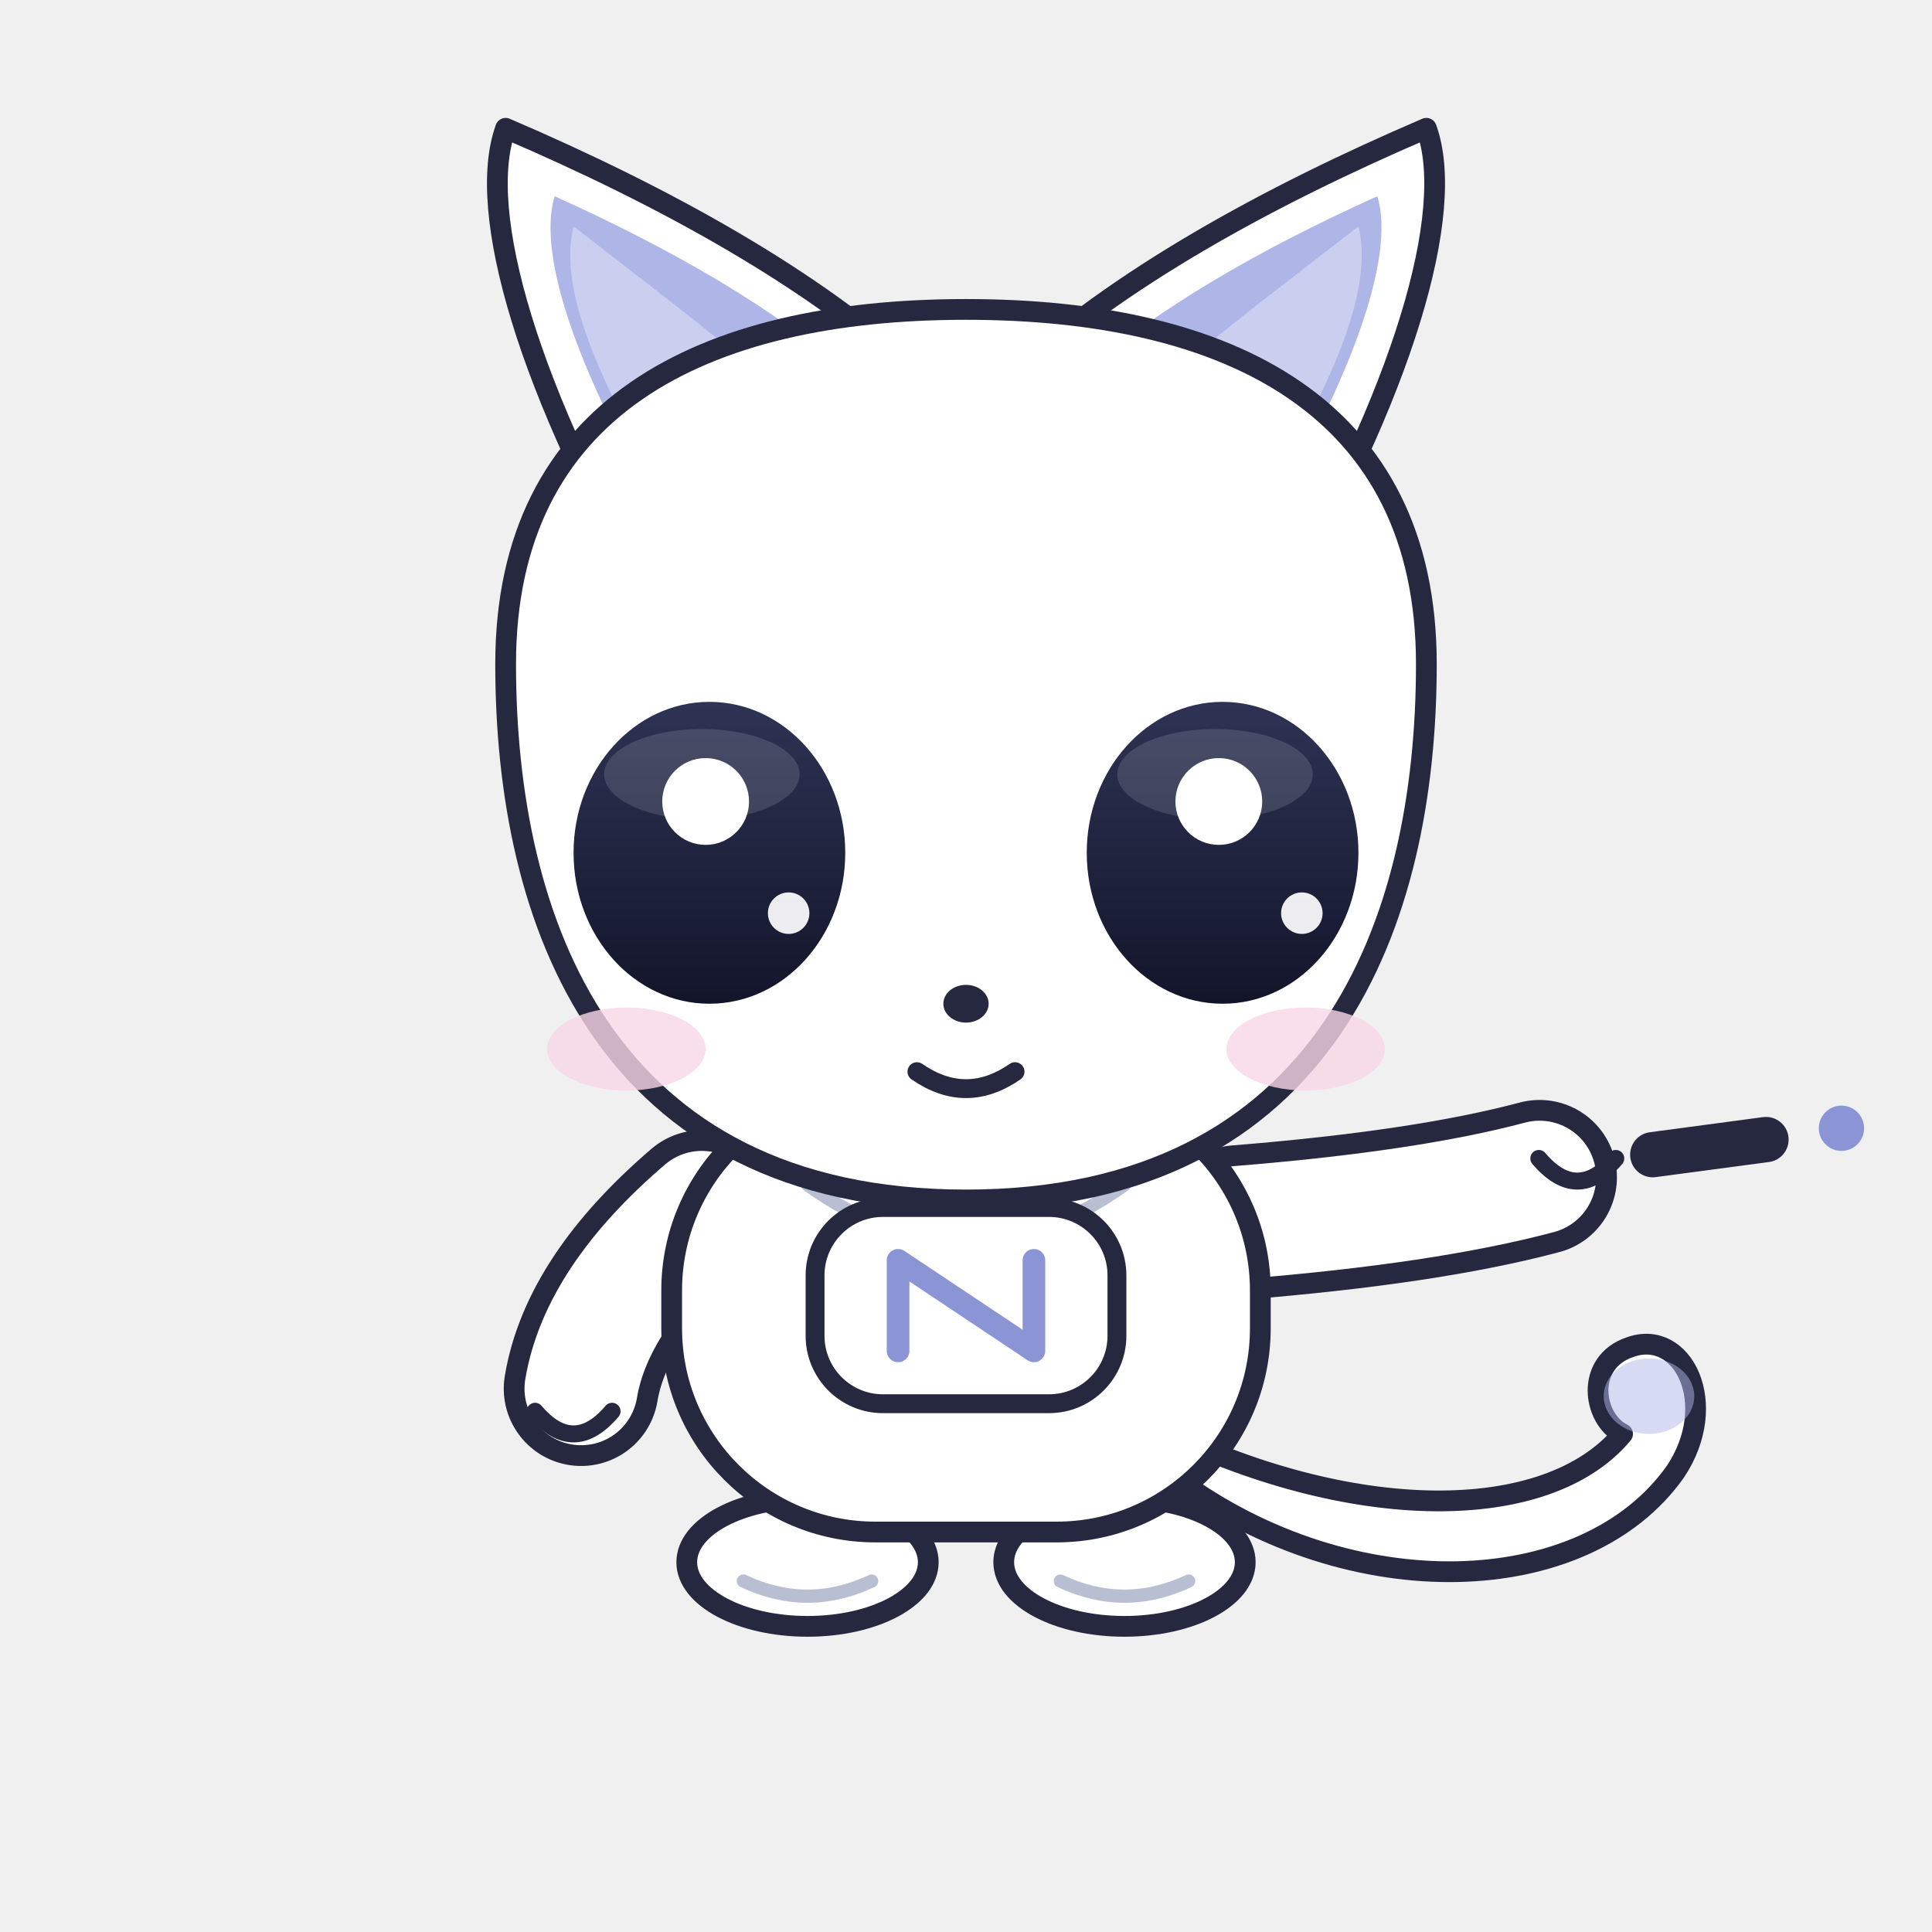
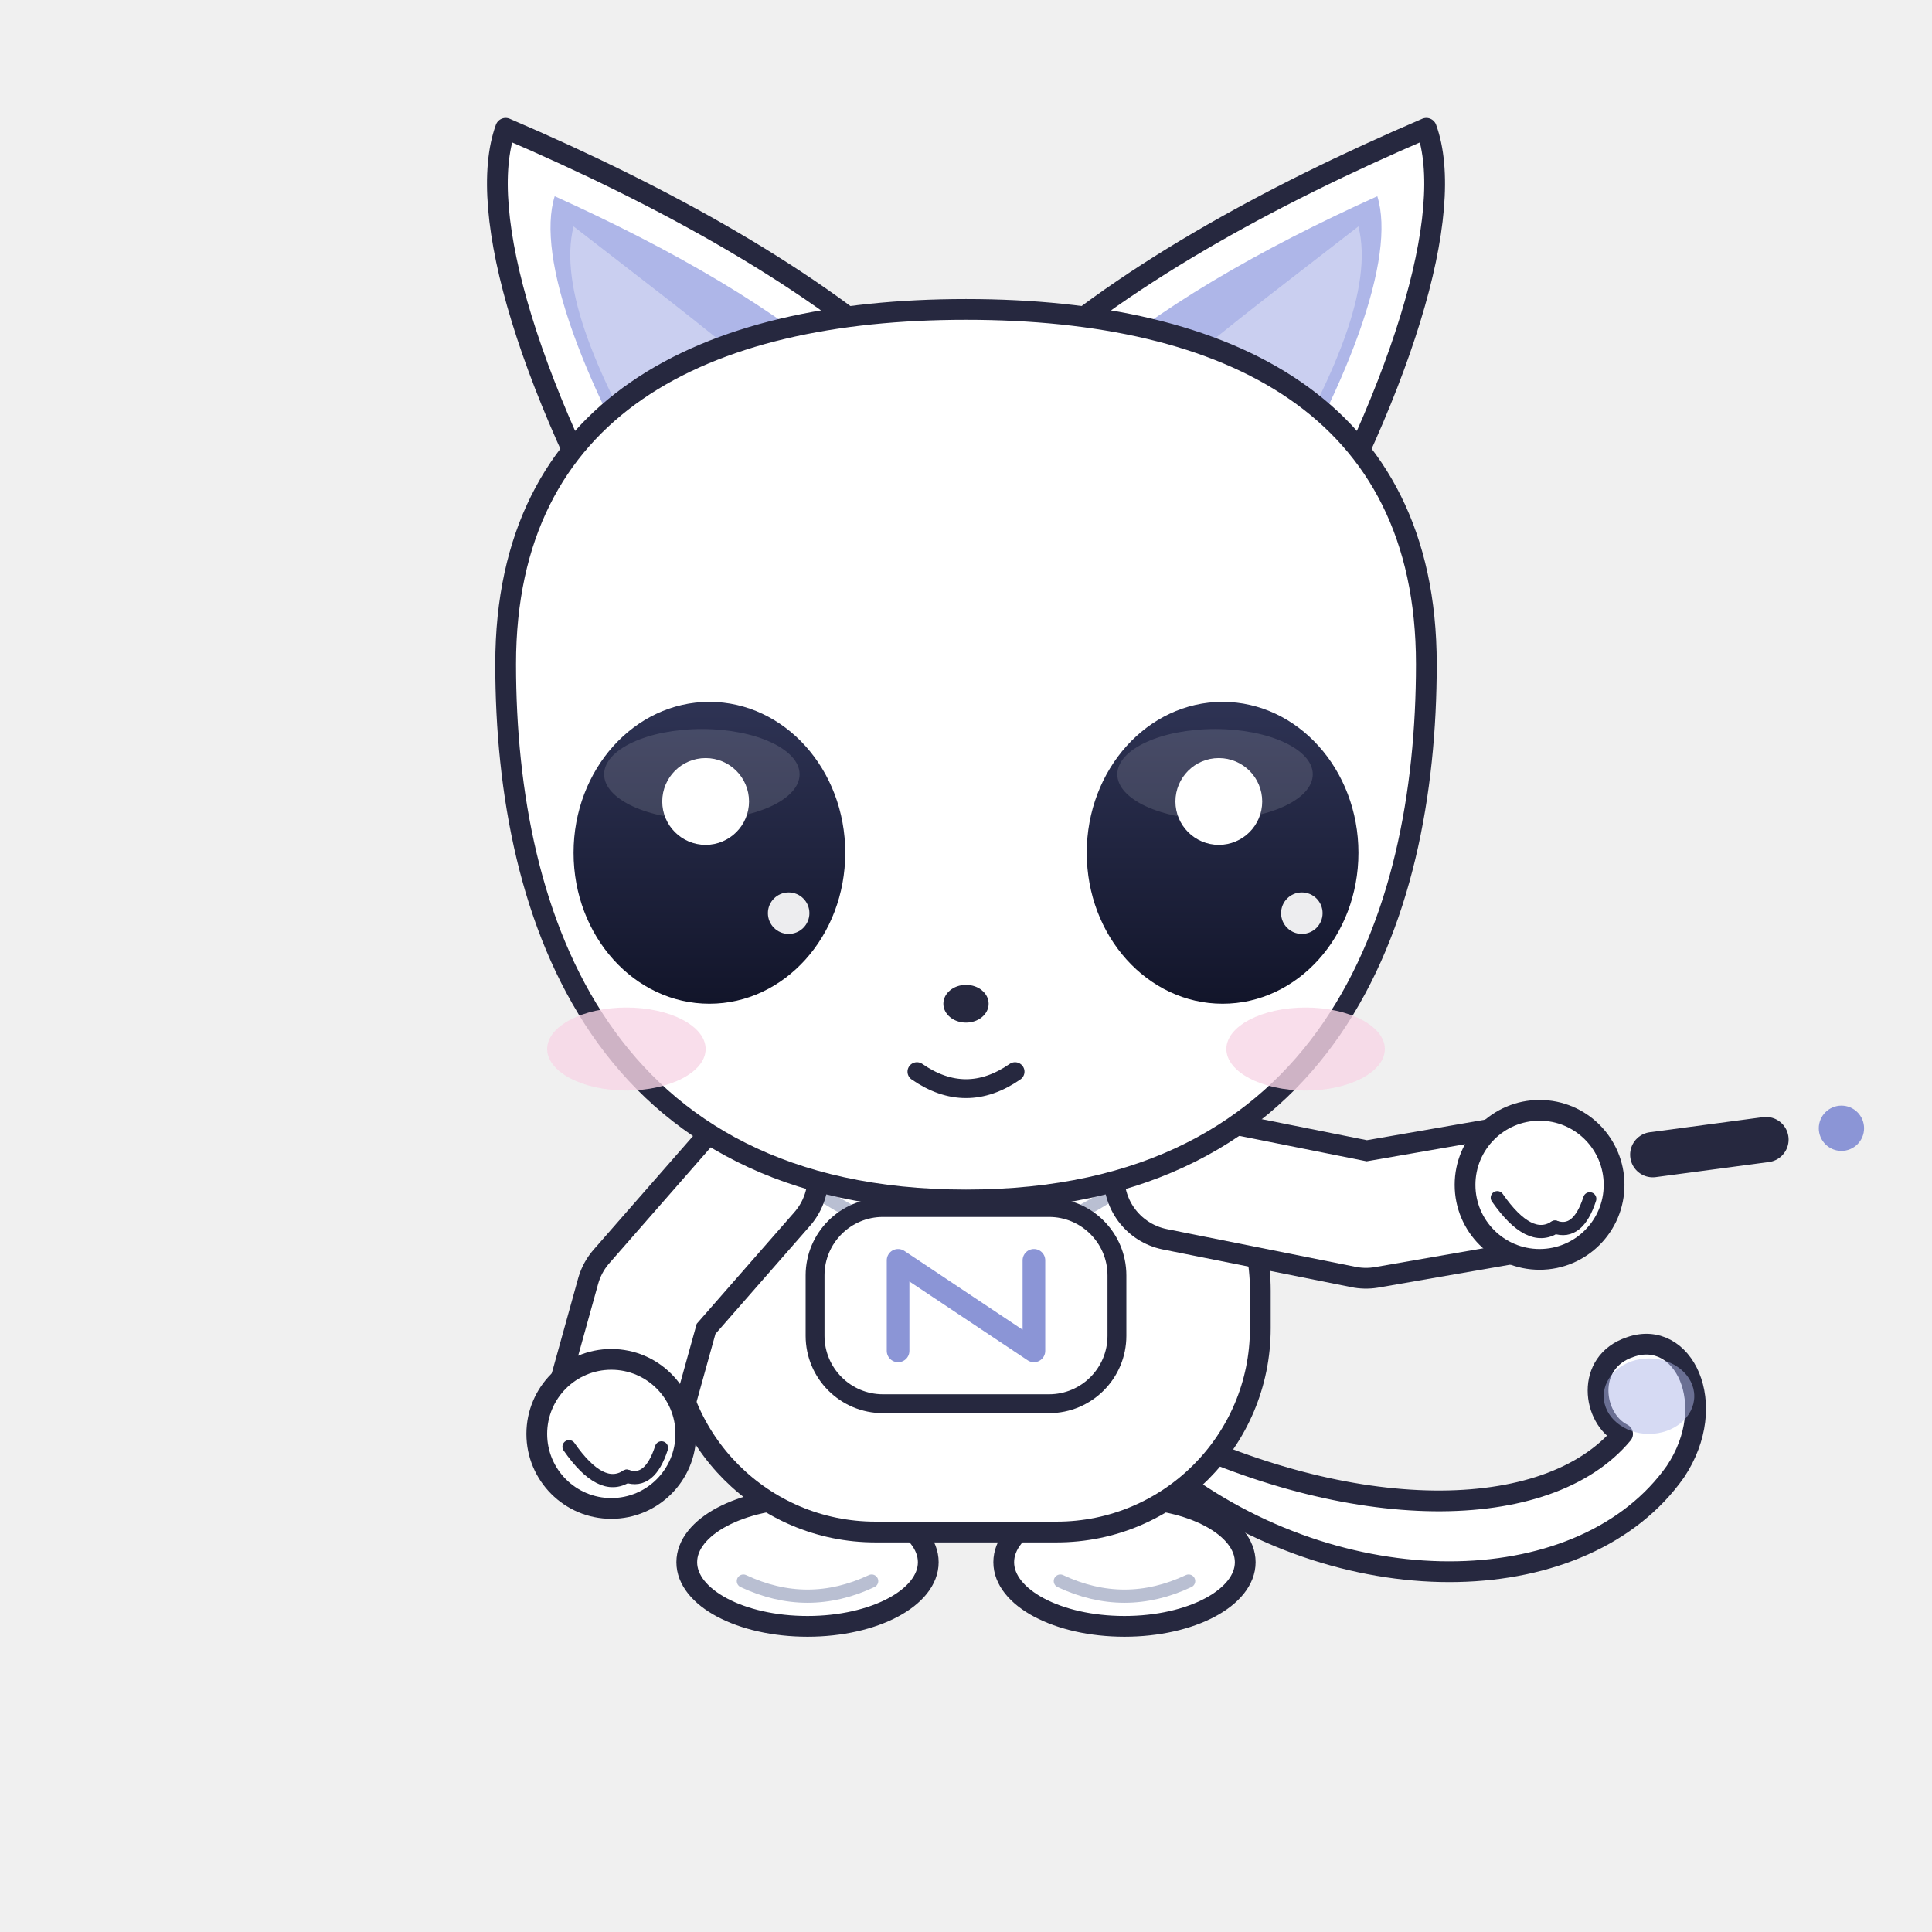
<svg xmlns="http://www.w3.org/2000/svg" viewBox="0 0 512 512" fill="none">
  <defs>
    <linearGradient id="eye" x1="0" y1="0" x2="0" y2="1">
      <stop offset="0" stop-color="#2E3354" />
      <stop offset="1" stop-color="#12152A" />
    </linearGradient>
-     <clipPath id="clipHead">
-       <path d="M134 176 C134 108 186 82 256 82 C326 82 378 108 378 176 C378 244 352 318 256 318 C160 318 134 244 134 176 Z" />
-     </clipPath>
-     <clipPath id="clipBody">
-       <rect x="178" y="288" width="156" height="118" rx="54" />
-     </clipPath>
  </defs>
  <path d="M174 162 C140 104 126 56 134 34 C176 52 216 74 244 100 C218 112 194 132 174 162 Z" fill="#FFFFFF" stroke="#26283F" stroke-width="5.5" stroke-linejoin="round" />
  <path d="M180 144 C154 102 142 68 147 52 C178 66 206 82 226 100 C206 110 192 124 180 144 Z" fill="#AEB6E8" />
  <path d="M176 130 C158 100 148 76 152 60 C170 74 186 86 200 98 Z" fill="#FFFFFF" opacity=".35" />
  <path d="M338 162 C372 104 386 56 378 34 C336 52 296 74 268 100 C294 112 318 132 338 162 Z" fill="#FFFFFF" stroke="#26283F" stroke-width="5.5" stroke-linejoin="round" />
  <path d="M332 144 C358 102 370 68 365 52 C334 66 306 82 286 100 C306 110 320 124 332 144 Z" fill="#AEB6E8" />
  <path d="M336 130 C354 100 364 76 360 60 C342 74 326 86 312 98 Z" fill="#FFFFFF" opacity=".35" />
  <path d="M312 392 C358 426 420 424 444 390 C456 372 446 352 432 357 C420 361 422 376 430 380 C410 404 358 404 306 378 Z" fill="#FFFFFF" stroke="#26283F" stroke-width="5.5" stroke-linejoin="round" />
  <ellipse cx="437" cy="370" rx="12" ry="10" fill="#AEB6E8" opacity=".5" />
  <ellipse cx="214" cy="414" rx="32" ry="17" fill="#FFFFFF" stroke="#26283F" stroke-width="5.5" />
  <path d="M197 419 Q214 427 231 419" stroke="#B9BFD2" stroke-width="3.5" stroke-linecap="round" fill="none" />
  <ellipse cx="298" cy="414" rx="32" ry="17" fill="#FFFFFF" stroke="#26283F" stroke-width="5.5" />
  <path d="M281 419 Q298 427 315 419" stroke="#B9BFD2" stroke-width="3.5" stroke-linecap="round" fill="none" />
-   <path d="M186 320 Q158 344 154 368" stroke="#26283F" stroke-width="41" stroke-linecap="round" fill="none" />
-   <path d="M186 320 Q158 344 154 368" stroke="#FFFFFF" stroke-width="30" stroke-linecap="round" fill="none" />
-   <path d="M141.8 374.0 Q152 386.0 162.2 374.0" stroke="#26283F" stroke-width="4.5" stroke-linecap="round" fill="none" />
-   <path d="M328 324 Q378 320 408 312" stroke="#26283F" stroke-width="41" stroke-linecap="round" fill="none" />
-   <path d="M328 324 Q378 320 408 312" stroke="#FFFFFF" stroke-width="30" stroke-linecap="round" fill="none" />
-   <path d="M407.8 307.0 Q418 319.0 428.2 307.0" stroke="#26283F" stroke-width="4.5" stroke-linecap="round" fill="none" />
-   <rect id="clipBody-anchor" x="178" y="288" width="156" height="118" rx="54" fill="#FFFFFF" stroke="#26283F" stroke-width="5.5" />
+   <rect x="178" y="288" width="156" height="118" rx="54" fill="#FFFFFF" stroke="#26283F" stroke-width="5.5" />
  <path d="M214 314 Q256 344 298 314" stroke="#B9BFD2" stroke-width="3.5" stroke-linecap="round" fill="none" />
  <rect x="216" y="320" width="80" height="52" rx="18" fill="#FFFFFF" stroke="#26283F" stroke-width="5" />
  <path d="M238 358 V334 L274 358 V334" stroke="#8B95D6" stroke-width="6" stroke-linecap="round" stroke-linejoin="round" fill="none" />
-   <path d="M134 176 C134 108 186 82 256 82 C326 82 378 108 378 176 C378 244 352 318 256 318 C160 318 134 244 134 176 Z" fill="#FFFFFF" stroke="#26283F" stroke-width="5.5" stroke-linejoin="round" />
+   <path d="M200 312 L172 344 L162 380" fill="none" stroke="#26283F" stroke-width="39" stroke-linecap="round" stroke-linejoin="round" />
+   <path d="M200 312 L172 344 L162 380" fill="none" stroke="#FFFFFF" stroke-width="28" stroke-linecap="round" stroke-linejoin="round" />
+   <circle cx="162" cy="380" r="22.5" fill="#26283F" />
+   <circle cx="162" cy="380" r="17.0" fill="#FFFFFF" />
+   <path d="M150.8 383.4 Q159.3 395.6 166.1 391.2" fill="none" stroke="#26283F" stroke-width="3.5" stroke-linecap="round" />
+   <path d="M166.1 391.2 Q172.2 393.3 175.3 383.7" fill="none" stroke="#26283F" stroke-width="3.5" stroke-linecap="round" />
+   <path d="M312 312 L362 322 L408 314" fill="none" stroke="#26283F" stroke-width="39" stroke-linecap="round" stroke-linejoin="round" />
+   <path d="M312 312 L362 322 L408 314" fill="none" stroke="#FFFFFF" stroke-width="28" stroke-linecap="round" stroke-linejoin="round" />
+   <circle cx="408" cy="314" r="22.5" fill="#26283F" />
+   <circle cx="408" cy="314" r="17.0" fill="#FFFFFF" />
+   <path d="M396.8 317.4 Q405.3 329.6 412.1 325.2" fill="none" stroke="#26283F" stroke-width="3.5" stroke-linecap="round" />
+   <path d="M412.1 325.2 Q418.2 327.3 421.3 317.7" fill="none" stroke="#26283F" stroke-width="3.5" stroke-linecap="round" />
+   <path id="head-anchor" d="M134 176 C134 108 186 82 256 82 C326 82 378 108 378 176 C378 244 352 318 256 318 C160 318 134 244 134 176 Z" fill="#FFFFFF" stroke="#26283F" stroke-width="5.5" stroke-linejoin="round" />
  <ellipse cx="188" cy="226" rx="36" ry="40" fill="url(#eye)" />
  <ellipse cx="186" cy="205.2" rx="25.9" ry="12.0" fill="#FFFFFF" opacity=".13" />
  <circle cx="187" cy="212.4" r="11.5" fill="#FFFFFF" />
  <circle cx="209" cy="242.0" r="5.5" fill="#FFFFFF" opacity=".92" />
  <ellipse cx="324" cy="226" rx="36" ry="40" fill="url(#eye)" />
  <ellipse cx="322" cy="205.2" rx="25.9" ry="12.0" fill="#FFFFFF" opacity=".13" />
  <circle cx="323" cy="212.4" r="11.5" fill="#FFFFFF" />
  <circle cx="345" cy="242.0" r="5.5" fill="#FFFFFF" opacity=".92" />
  <ellipse cx="166" cy="278" rx="21" ry="11" fill="#F7D6E6" opacity=".8" />
  <ellipse cx="346" cy="278" rx="21" ry="11" fill="#F7D6E6" opacity=".8" />
  <ellipse cx="256" cy="266" rx="6" ry="5" fill="#26283F" />
  <path d="M243 284 Q256 293 269 284" stroke="#26283F" stroke-width="5" stroke-linecap="round" fill="none" />
  <path d="M438 306 L468 302" stroke="#26283F" stroke-width="12" stroke-linecap="round" />
  <circle cx="488" cy="299" r="6" fill="#8B95D6" />
</svg>
